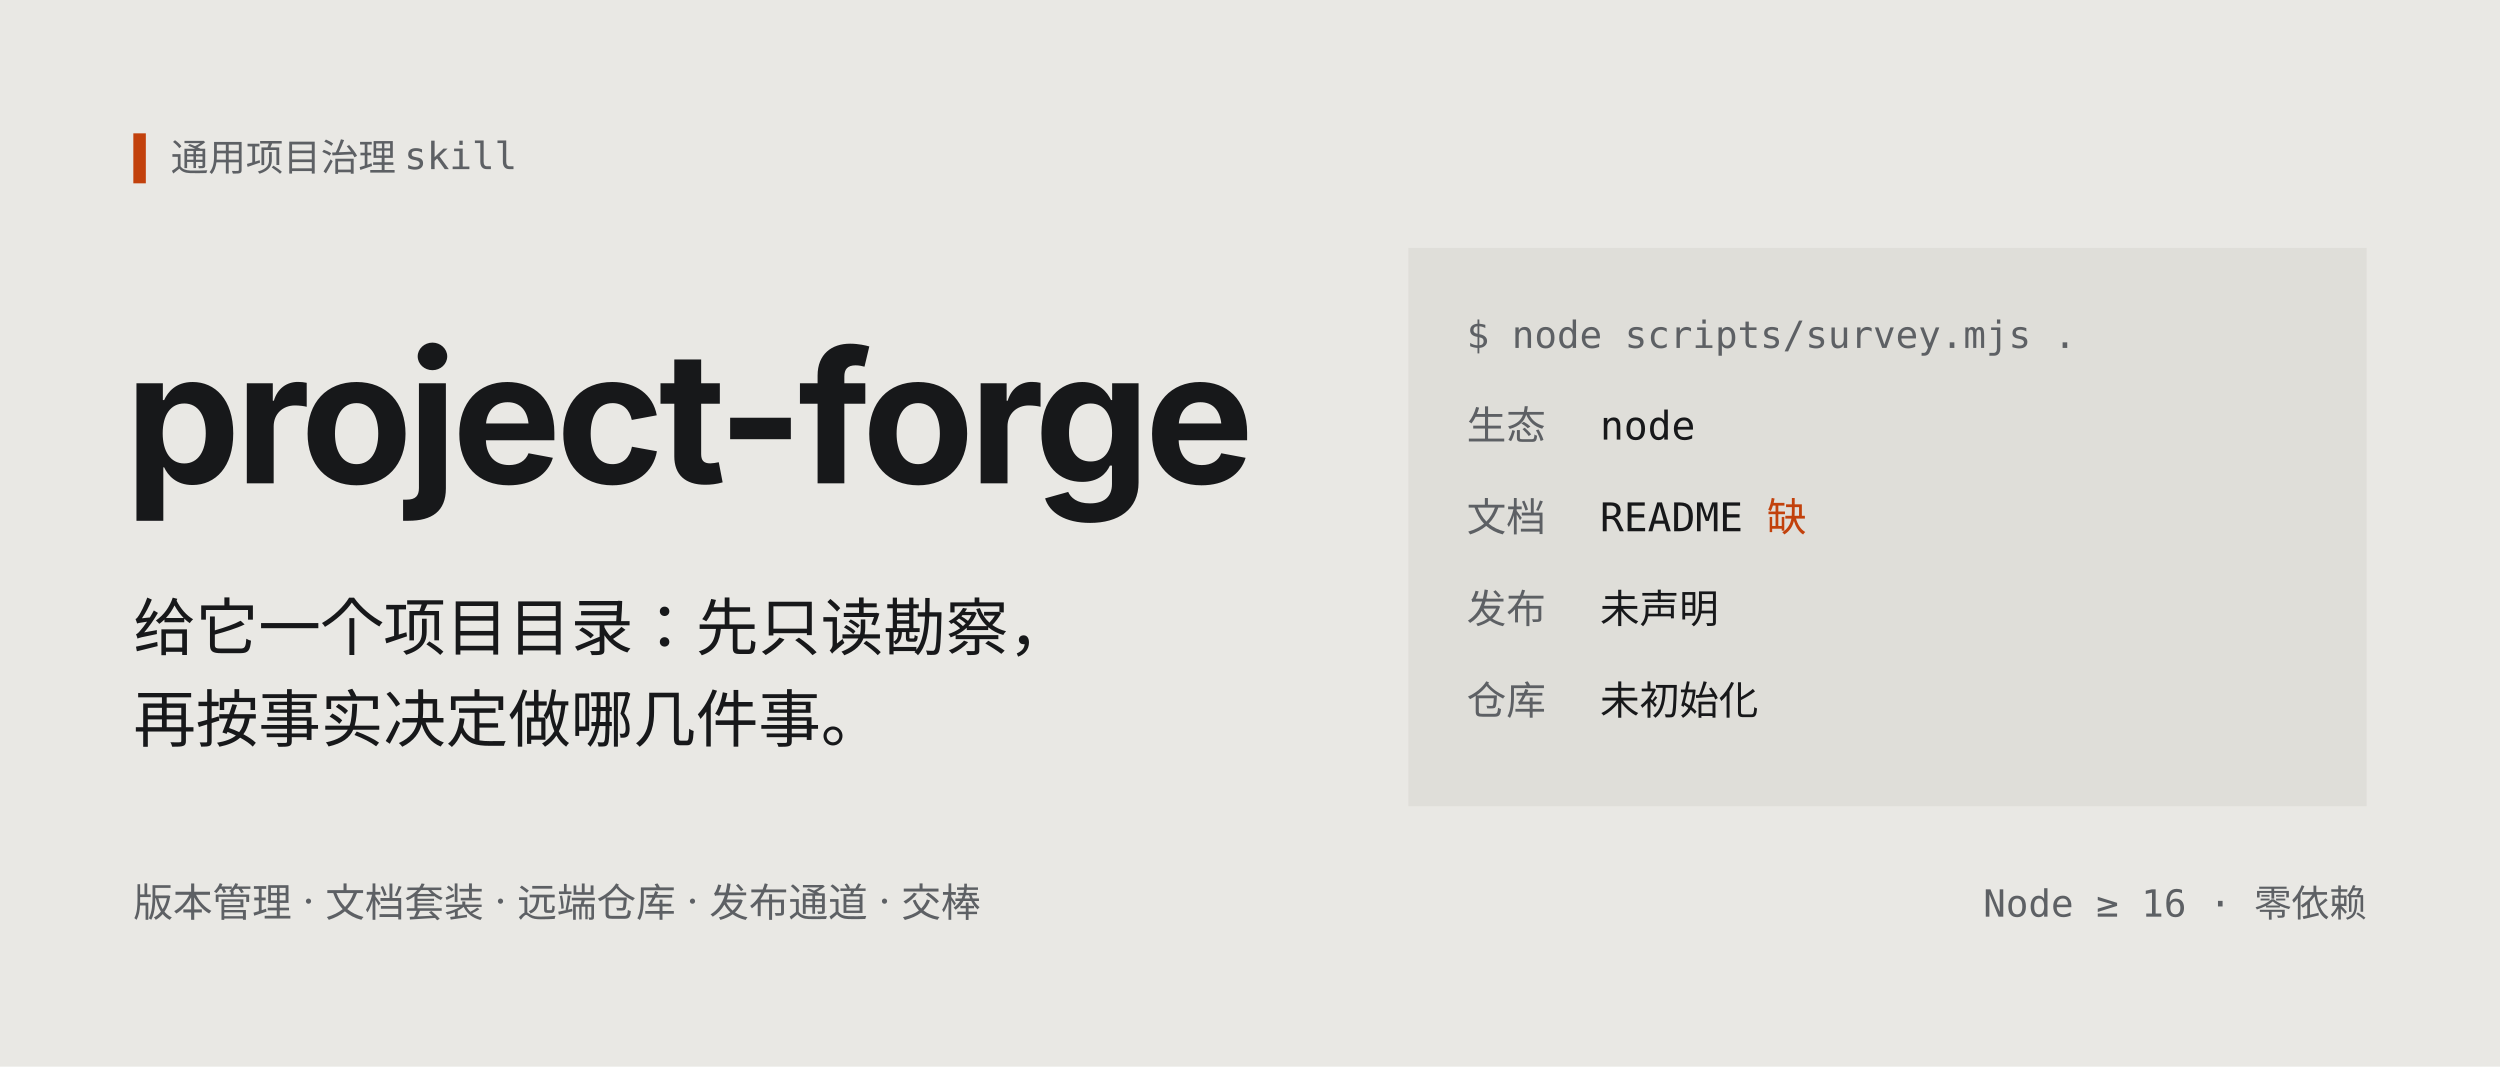
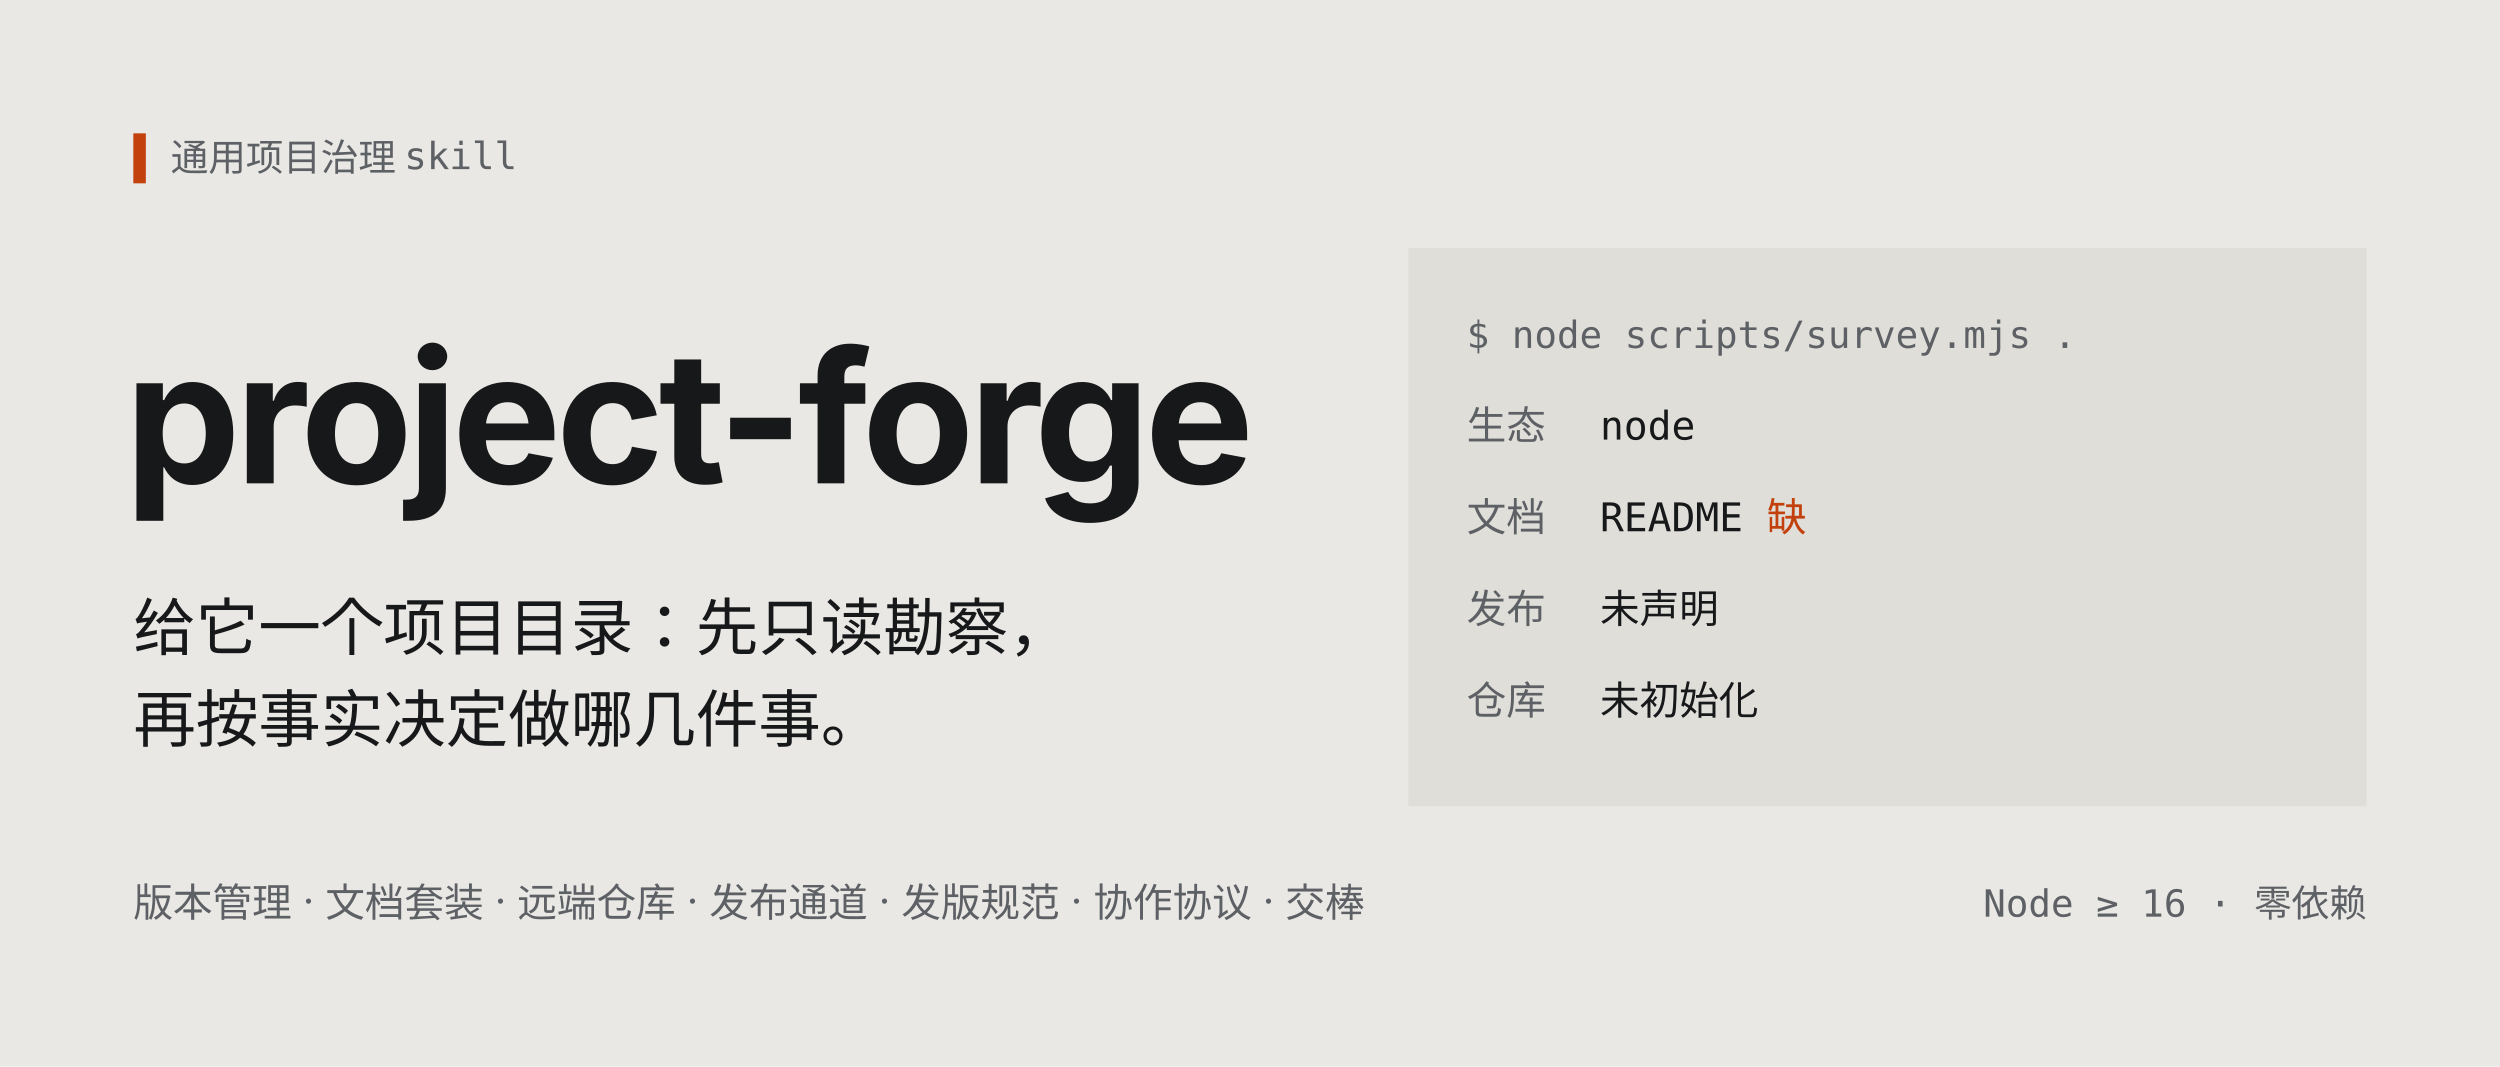
<svg xmlns="http://www.w3.org/2000/svg" width="1200" height="512" viewBox="0 0 1200 512" role="img" aria-labelledby="pfHeroTitle pfHeroDesc">
  <rect width="1200" height="512" fill="#E9E8E4" />
  <g id="title-block" font-family="-apple-system, BlinkMacSystemFont, 'Segoe UI', 'PingFang SC', sans-serif">
    <rect x="64" y="64" width="6" height="24" fill="#C2410C" />
    <text x="82" y="82" font-family="ui-monospace, SFMono-Regular, Menlo, monospace" font-size="18" fill="#5D6064">通用项目治理 skill</text>
    <text x="60" y="232" font-size="88" font-weight="700" letter-spacing="-2.5" fill="#17181A">project-forge</text>
    <text x="64" y="312" font-size="30" fill="#17181A">给它一个项目目录：先只读勘察，</text>
    <text x="64" y="356" font-size="30" fill="#17181A">再按事实决定做哪几件事。</text>
-     <text x="64" y="440" font-size="19" fill="#5D6064">版本管理 · 文档套装 · 远端仓库 · 发布通道 · 交棒</text>
+     <text x="64" y="440" font-size="19" fill="#5D6064">版本管理 · 文档套装 · 远端仓库 · 发布通道 · 发版规范 · 协作协议 · 交棒</text>
    <text x="1136" y="440" font-size="18" text-anchor="end" fill="#5D6064" font-family="ui-monospace, SFMono-Regular, Menlo, monospace">Node ≥ 16 · 零依赖</text>
  </g>
  <g id="survey-proof">
    <rect x="676" y="119" width="460" height="268" fill="#DFDED9" />
    <text x="704" y="167" font-family="ui-monospace, SFMono-Regular, Menlo, monospace" font-size="18" fill="#5D6064">$ node scripts/survey.mjs .</text>
    <g font-family="ui-monospace, SFMono-Regular, Menlo, monospace" font-size="19">
      <text x="704" y="211" fill="#5D6064">生态</text>
      <text x="768" y="211" fill="#17181A">node</text>
      <text x="704" y="255" fill="#5D6064">文档</text>
      <text x="768" y="255" fill="#17181A">README <tspan fill="#C2410C">缺</tspan>
      </text>
      <text x="704" y="299" fill="#5D6064">发布</text>
      <text x="768" y="299" fill="#17181A">未声明</text>
      <text x="704" y="343" fill="#5D6064">仓库</text>
      <text x="768" y="343" fill="#17181A">未初始化</text>
    </g>
  </g>
</svg>
